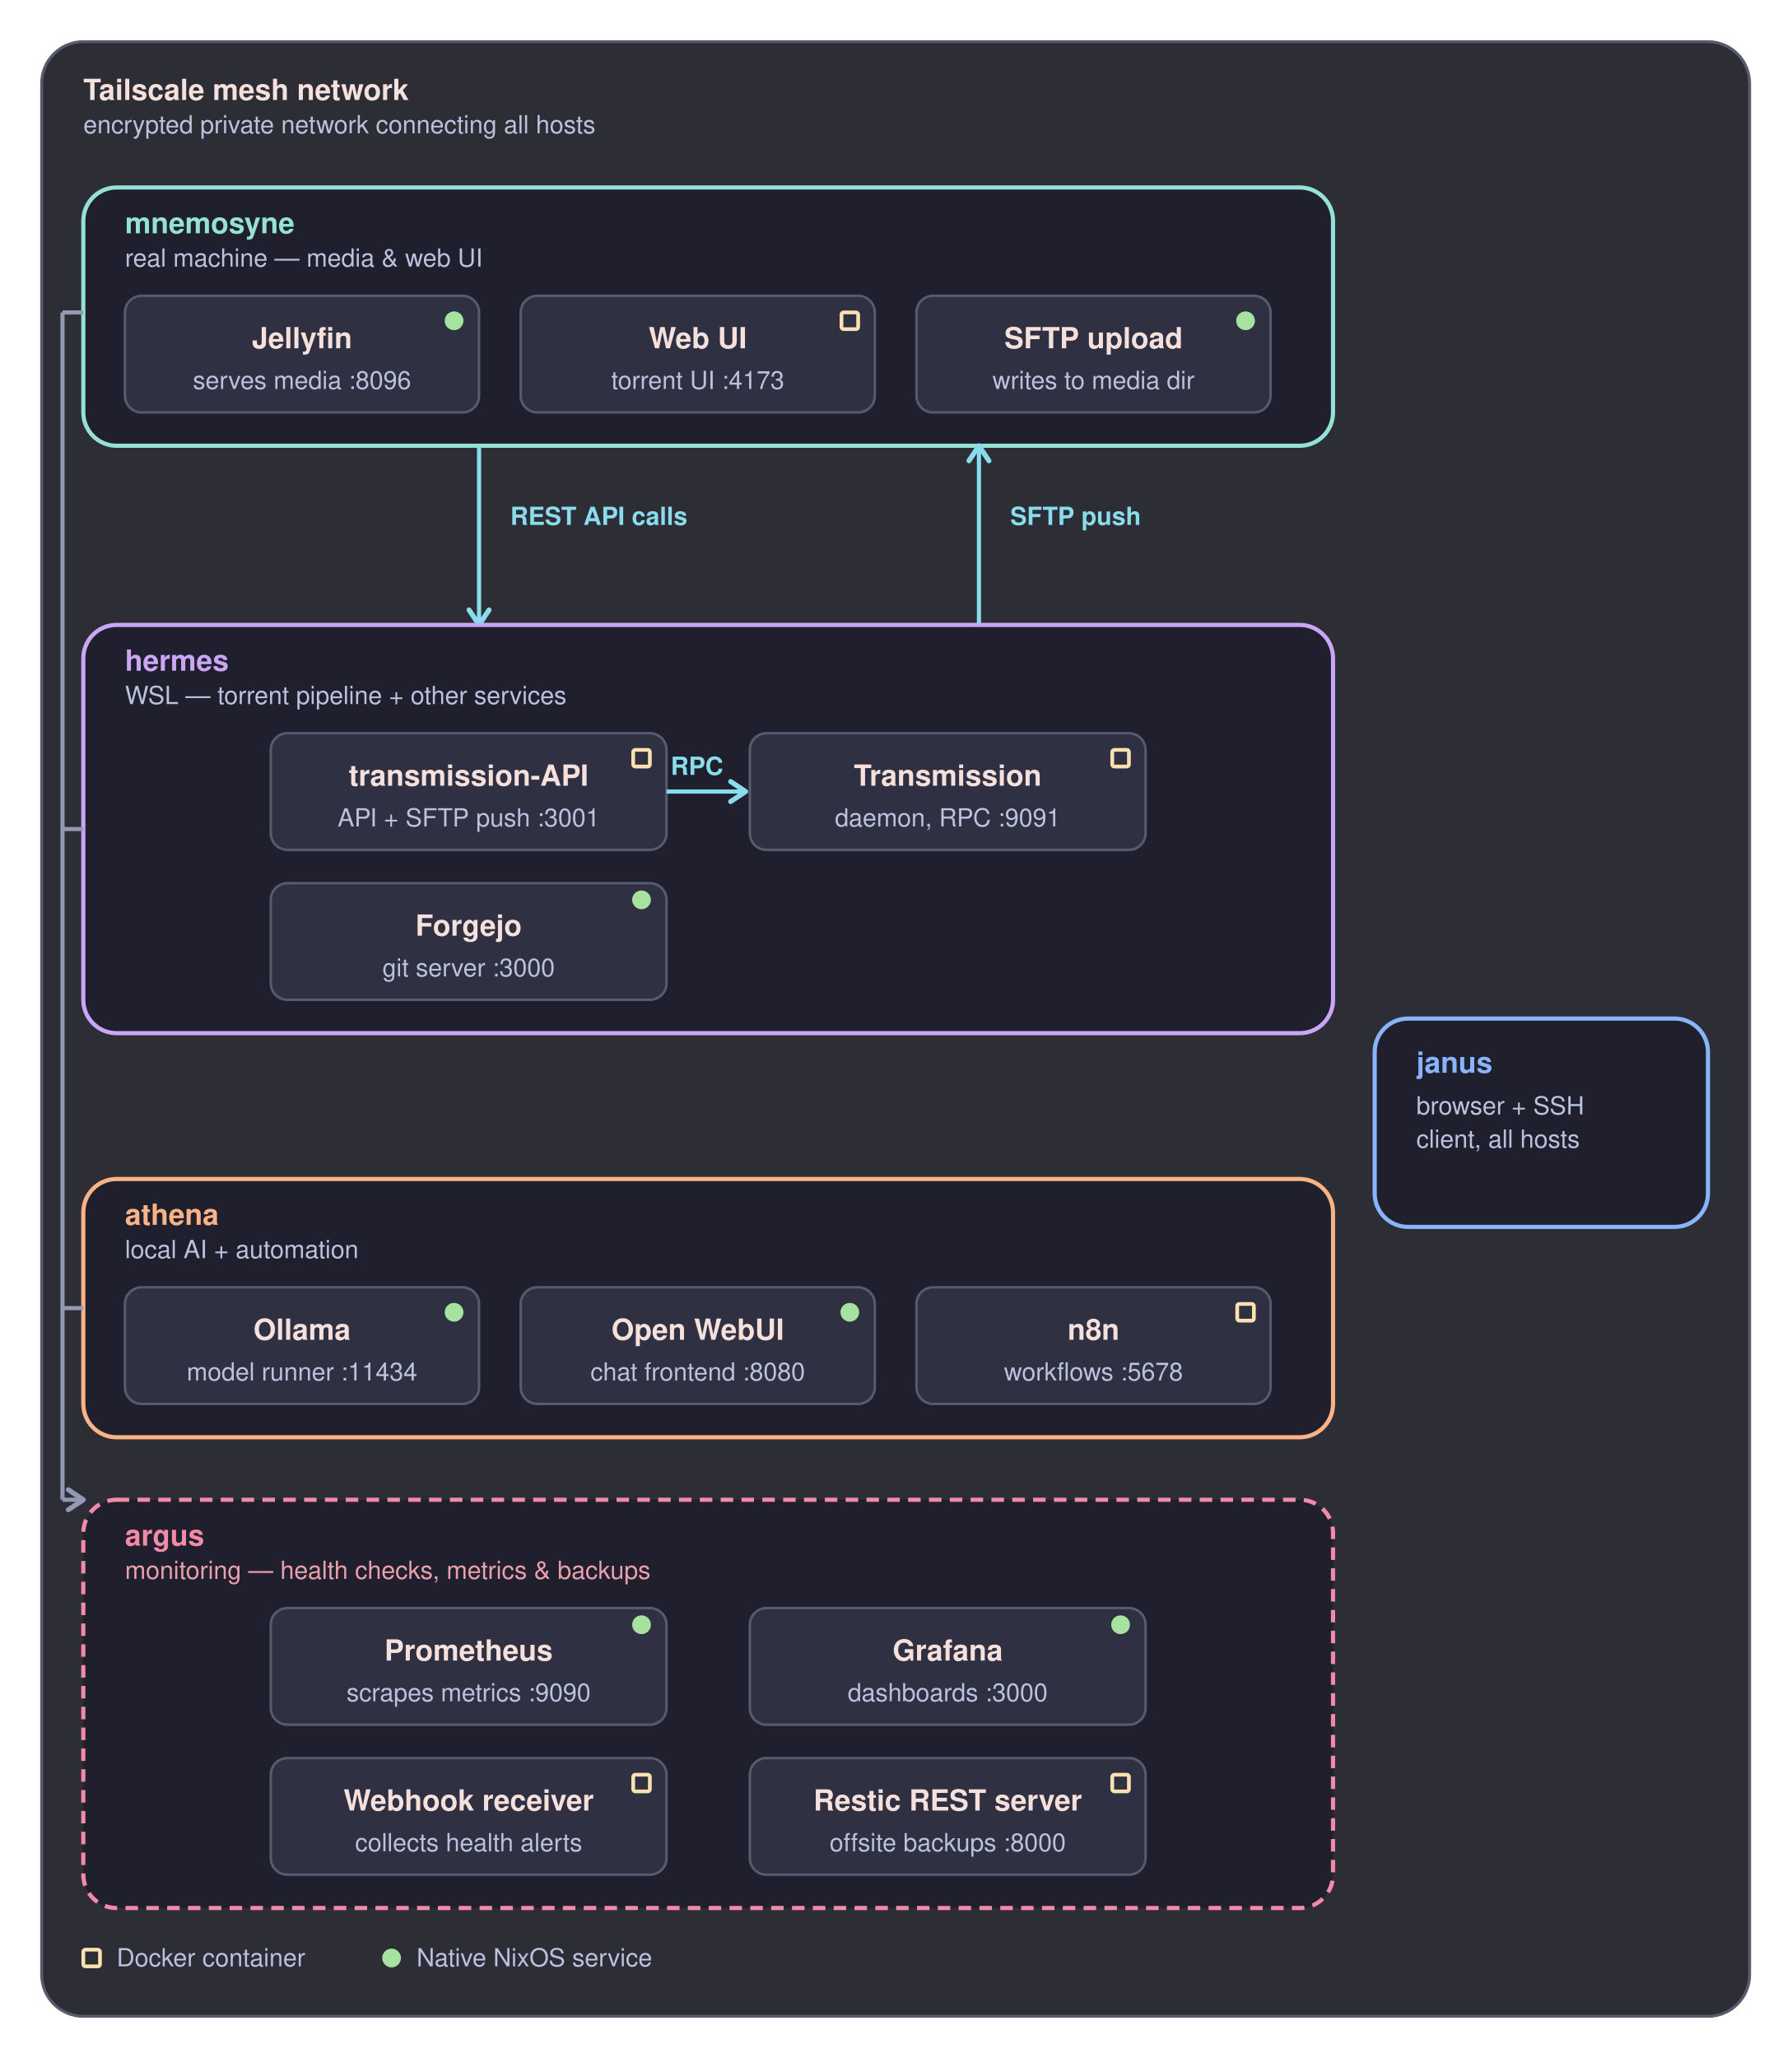
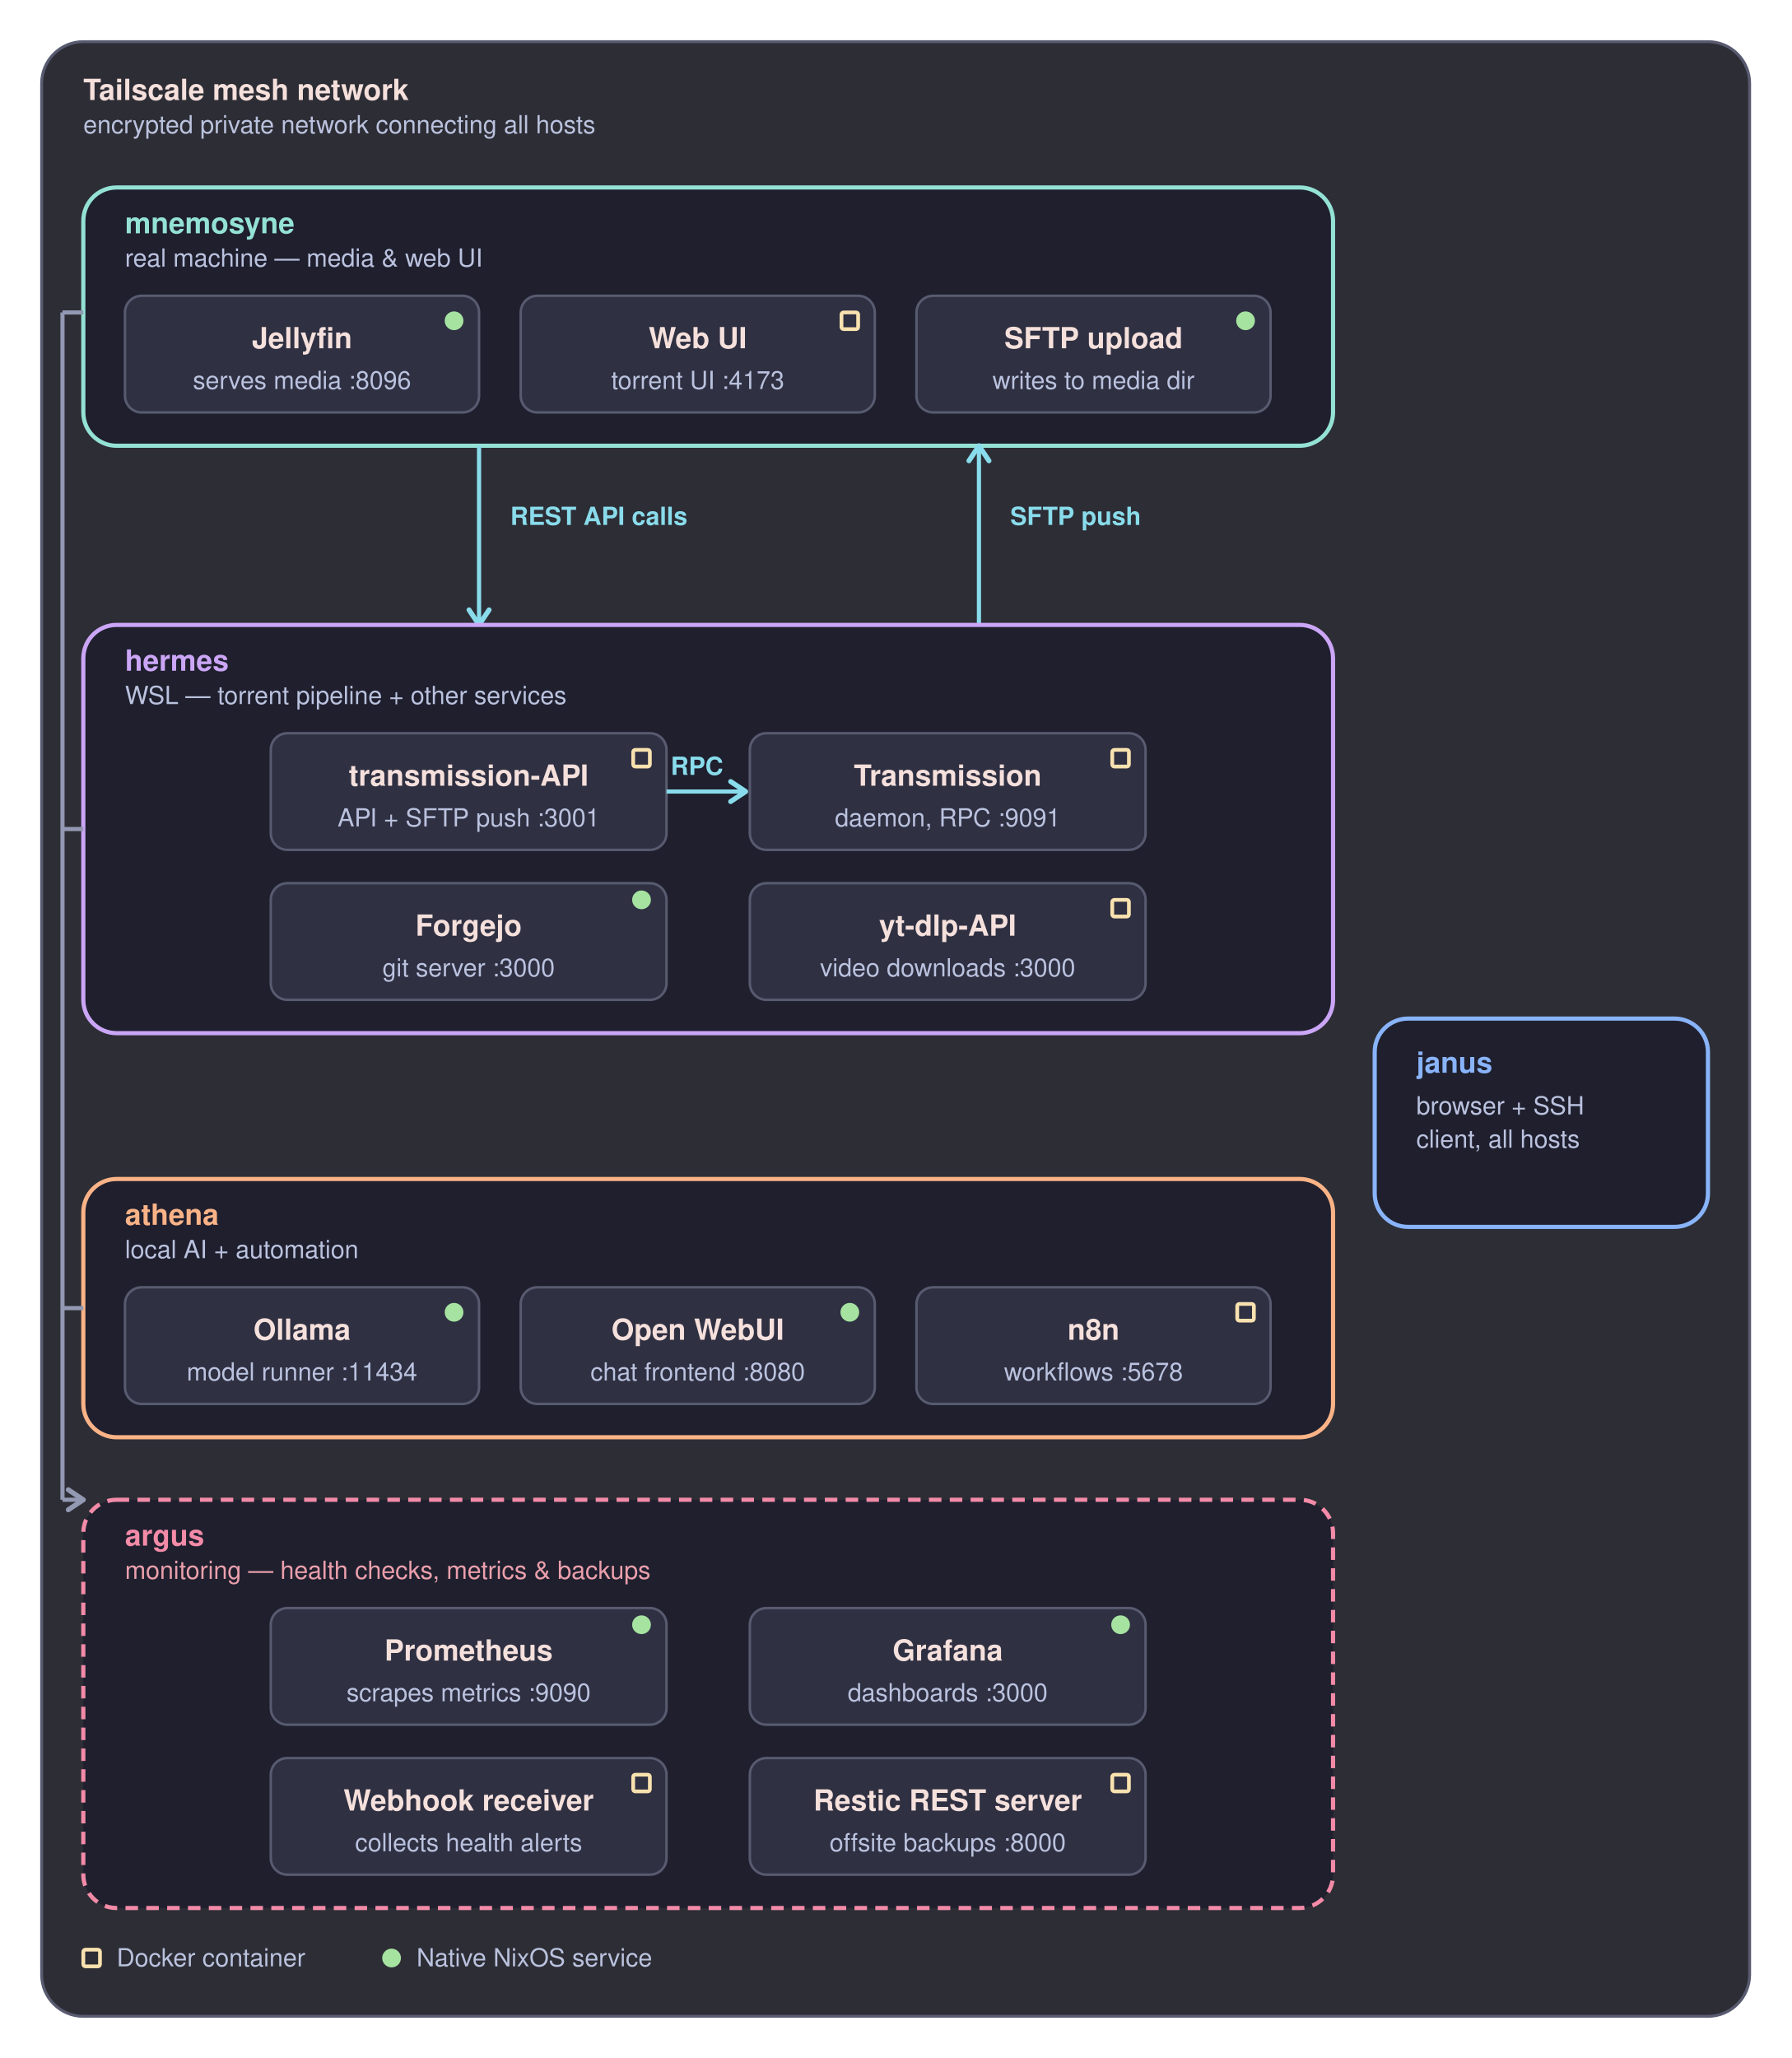
<svg xmlns="http://www.w3.org/2000/svg" width="860" height="988" viewBox="0 0 860 988" font-family="-apple-system, BlinkMacSystemFont, 'Segoe UI', Helvetica, Arial, sans-serif">
  <defs>
    <marker id="arrow" viewBox="0 0 10 10" refX="8" refY="5" markerWidth="6" markerHeight="6" orient="auto-start-reverse">
      <path d="M2 1L8 5L2 9" fill="none" stroke="#89dceb" stroke-width="2" stroke-linecap="round" stroke-linejoin="round" />
    </marker>
    <marker id="arrow-gray" viewBox="0 0 10 10" refX="8" refY="5" markerWidth="6" markerHeight="6" orient="auto-start-reverse">
      <path d="M2 1L8 5L2 9" fill="none" stroke="#9399b2" stroke-width="2" stroke-linecap="round" stroke-linejoin="round" />
    </marker>
  </defs>
  <rect x="20" y="20" width="820" height="948" rx="20" fill="#11111b" fill-opacity="0.88" stroke="#585b70" stroke-width="1.4" />
  <text x="40" y="48" font-size="14" font-weight="700" fill="#f5e0dc">Tailscale mesh network</text>
  <text x="40" y="64" font-size="12" fill="#bac2de">encrypted private network connecting all hosts</text>
  <rect x="40" y="90" width="600" height="124" rx="16" fill="#1e1e2e" fill-opacity="0.92" stroke="#94e2d5" stroke-width="2" />
  <text x="60" y="112" font-size="14" font-weight="700" fill="#94e2d5">mnemosyne</text>
  <text x="60" y="128" font-size="12" fill="#bac2de">real machine — media &amp; web UI</text>
  <rect x="60" y="142" width="170" height="56" rx="8" fill="#313244" fill-opacity="0.95" stroke="#585b70" stroke-width="1.2" />
  <circle cx="218" cy="154" r="4.5" fill="#a6e3a1" />
  <text x="145" y="164" text-anchor="middle" dominant-baseline="central" font-size="14" font-weight="700" fill="#f5e0dc">Jellyfin</text>
  <text x="145" y="184" text-anchor="middle" dominant-baseline="central" font-size="12" fill="#bac2de">serves media :8096</text>
  <rect x="250" y="142" width="170" height="56" rx="8" fill="#313244" fill-opacity="0.95" stroke="#585b70" stroke-width="1.2" />
  <rect x="404" y="150" width="8" height="8" rx="1" fill="none" stroke="#f9e2af" stroke-width="1.8" />
  <text x="335" y="164" text-anchor="middle" dominant-baseline="central" font-size="14" font-weight="700" fill="#f5e0dc">Web UI</text>
  <text x="335" y="184" text-anchor="middle" dominant-baseline="central" font-size="12" fill="#bac2de">torrent UI :4173</text>
  <rect x="440" y="142" width="170" height="56" rx="8" fill="#313244" fill-opacity="0.95" stroke="#585b70" stroke-width="1.2" />
  <circle cx="598" cy="154" r="4.5" fill="#a6e3a1" />
  <text x="525" y="164" text-anchor="middle" dominant-baseline="central" font-size="14" font-weight="700" fill="#f5e0dc">SFTP upload</text>
  <text x="525" y="184" text-anchor="middle" dominant-baseline="central" font-size="12" fill="#bac2de">writes to media dir</text>
  <line x1="230" y1="214" x2="230" y2="300" stroke="#89dceb" stroke-width="2" marker-end="url(#arrow)" />
  <text x="245" y="252" font-size="12" font-weight="600" fill="#89dceb">REST API calls</text>
  <line x1="470" y1="300" x2="470" y2="214" stroke="#89dceb" stroke-width="2" marker-end="url(#arrow)" />
  <text x="485" y="252" font-size="12" font-weight="600" fill="#89dceb">SFTP push</text>
  <rect x="40" y="300" width="600" height="196" rx="16" fill="#1e1e2e" fill-opacity="0.92" stroke="#cba6f7" stroke-width="2" />
  <text x="60" y="322" font-size="14" font-weight="700" fill="#cba6f7">hermes</text>
  <text x="60" y="338" font-size="12" fill="#bac2de">WSL — torrent pipeline + other services</text>
  <rect x="130" y="352" width="190" height="56" rx="8" fill="#313244" fill-opacity="0.95" stroke="#585b70" stroke-width="1.2" />
  <rect x="304" y="360" width="8" height="8" rx="1" fill="none" stroke="#f9e2af" stroke-width="1.8" />
  <text x="225" y="374" text-anchor="middle" dominant-baseline="central" font-size="14" font-weight="700" fill="#f5e0dc">transmission-API</text>
  <text x="225" y="394" text-anchor="middle" dominant-baseline="central" font-size="12" fill="#bac2de">API + SFTP push :3001</text>
  <rect x="360" y="352" width="190" height="56" rx="8" fill="#313244" fill-opacity="0.95" stroke="#585b70" stroke-width="1.2" />
  <rect x="534" y="360" width="8" height="8" rx="1" fill="none" stroke="#f9e2af" stroke-width="1.8" />
  <text x="455" y="374" text-anchor="middle" dominant-baseline="central" font-size="14" font-weight="700" fill="#f5e0dc">Transmission</text>
  <text x="455" y="394" text-anchor="middle" dominant-baseline="central" font-size="12" fill="#bac2de">daemon, RPC :9091</text>
  <line x1="320" y1="380" x2="358" y2="380" stroke="#89dceb" stroke-width="2" marker-end="url(#arrow)" />
  <text x="322" y="372" font-size="12" font-weight="600" fill="#89dceb">RPC</text>
  <rect x="130" y="424" width="190" height="56" rx="8" fill="#313244" fill-opacity="0.95" stroke="#585b70" stroke-width="1.2" />
  <circle cx="308" cy="432" r="4.5" fill="#a6e3a1" />
  <text x="225" y="446" text-anchor="middle" dominant-baseline="central" font-size="14" font-weight="700" fill="#f5e0dc">Forgejo</text>
  <text x="225" y="466" text-anchor="middle" dominant-baseline="central" font-size="12" fill="#bac2de">git server :3000</text>
+   <rect x="360" y="424" width="190" height="56" rx="8" fill="#313244" fill-opacity="0.95" stroke="#585b70" stroke-width="1.2" />
+   <rect x="534" y="432" width="8" height="8" rx="1" fill="none" stroke="#f9e2af" stroke-width="1.8" />
+   <text x="455" y="446" text-anchor="middle" dominant-baseline="central" font-size="14" font-weight="700" fill="#f5e0dc">yt-dlp-API</text>
+   <text x="455" y="466" text-anchor="middle" dominant-baseline="central" font-size="12" fill="#bac2de">video downloads :3000</text>
  <rect x="40" y="566" width="600" height="124" rx="16" fill="#1e1e2e" fill-opacity="0.92" stroke="#fab387" stroke-width="2" />
  <text x="60" y="588" font-size="14" font-weight="700" fill="#fab387">athena</text>
  <text x="60" y="604" font-size="12" fill="#bac2de">local AI + automation</text>
  <rect x="60" y="618" width="170" height="56" rx="8" fill="#313244" fill-opacity="0.95" stroke="#585b70" stroke-width="1.2" />
  <circle cx="218" cy="630" r="4.5" fill="#a6e3a1" />
  <text x="145" y="640" text-anchor="middle" dominant-baseline="central" font-size="14" font-weight="700" fill="#f5e0dc">Ollama</text>
  <text x="145" y="660" text-anchor="middle" dominant-baseline="central" font-size="12" fill="#bac2de">model runner :11434</text>
  <rect x="250" y="618" width="170" height="56" rx="8" fill="#313244" fill-opacity="0.95" stroke="#585b70" stroke-width="1.2" />
  <circle cx="408" cy="630" r="4.5" fill="#a6e3a1" />
  <text x="335" y="640" text-anchor="middle" dominant-baseline="central" font-size="14" font-weight="700" fill="#f5e0dc">Open WebUI</text>
  <text x="335" y="660" text-anchor="middle" dominant-baseline="central" font-size="12" fill="#bac2de">chat frontend :8080</text>
  <rect x="440" y="618" width="170" height="56" rx="8" fill="#313244" fill-opacity="0.95" stroke="#585b70" stroke-width="1.2" />
  <rect x="594" y="626" width="8" height="8" rx="1" fill="none" stroke="#f9e2af" stroke-width="1.8" />
  <text x="525" y="640" text-anchor="middle" dominant-baseline="central" font-size="14" font-weight="700" fill="#f5e0dc">n8n</text>
  <text x="525" y="660" text-anchor="middle" dominant-baseline="central" font-size="12" fill="#bac2de">workflows :5678</text>
  <line x1="40" y1="150" x2="30" y2="150" stroke="#9399b2" stroke-width="2" />
  <line x1="40" y1="398" x2="30" y2="398" stroke="#9399b2" stroke-width="2" />
  <line x1="40" y1="628" x2="30" y2="628" stroke="#9399b2" stroke-width="2" />
  <line x1="30" y1="150" x2="30" y2="720" stroke="#9399b2" stroke-width="2" />
  <line x1="30" y1="720" x2="40" y2="720" stroke="#9399b2" stroke-width="2" marker-end="url(#arrow-gray)" />
  <rect x="40" y="720" width="600" height="196" rx="16" fill="#1e1e2e" fill-opacity="0.92" stroke="#f38ba8" stroke-width="2" stroke-dasharray="6 4" />
  <text x="60" y="742" font-size="14" font-weight="700" fill="#f38ba8">argus</text>
  <text x="60" y="758" font-size="12" fill="#eba0ac">monitoring — health checks, metrics &amp; backups</text>
  <rect x="130" y="772" width="190" height="56" rx="8" fill="#313244" fill-opacity="0.95" stroke="#585b70" stroke-width="1.2" />
  <circle cx="308" cy="780" r="4.5" fill="#a6e3a1" />
  <text x="225" y="794" text-anchor="middle" dominant-baseline="central" font-size="14" font-weight="700" fill="#f5e0dc">Prometheus</text>
  <text x="225" y="814" text-anchor="middle" dominant-baseline="central" font-size="12" fill="#bac2de">scrapes metrics :9090</text>
  <rect x="360" y="772" width="190" height="56" rx="8" fill="#313244" fill-opacity="0.95" stroke="#585b70" stroke-width="1.2" />
  <circle cx="538" cy="780" r="4.5" fill="#a6e3a1" />
  <text x="455" y="794" text-anchor="middle" dominant-baseline="central" font-size="14" font-weight="700" fill="#f5e0dc">Grafana</text>
  <text x="455" y="814" text-anchor="middle" dominant-baseline="central" font-size="12" fill="#bac2de">dashboards :3000</text>
  <rect x="130" y="844" width="190" height="56" rx="8" fill="#313244" fill-opacity="0.95" stroke="#585b70" stroke-width="1.2" />
  <rect x="304" y="852" width="8" height="8" rx="1" fill="none" stroke="#f9e2af" stroke-width="1.8" />
  <text x="225" y="866" text-anchor="middle" dominant-baseline="central" font-size="14" font-weight="700" fill="#f5e0dc">Webhook receiver</text>
  <text x="225" y="886" text-anchor="middle" dominant-baseline="central" font-size="12" fill="#bac2de">collects health alerts</text>
  <rect x="360" y="844" width="190" height="56" rx="8" fill="#313244" fill-opacity="0.95" stroke="#585b70" stroke-width="1.2" />
  <rect x="534" y="852" width="8" height="8" rx="1" fill="none" stroke="#f9e2af" stroke-width="1.8" />
  <text x="455" y="866" text-anchor="middle" dominant-baseline="central" font-size="14" font-weight="700" fill="#f5e0dc">Restic REST server</text>
  <text x="455" y="886" text-anchor="middle" dominant-baseline="central" font-size="12" fill="#bac2de">offsite backups :8000</text>
  <rect x="40" y="936" width="8" height="8" rx="1" fill="none" stroke="#f9e2af" stroke-width="1.8" />
  <text x="56" y="944" font-size="12" fill="#bac2de">Docker container</text>
  <circle cx="188" cy="940" r="4.5" fill="#a6e3a1" />
  <text x="200" y="944" font-size="12" fill="#bac2de">Native NixOS service</text>
  <rect x="660" y="489" width="160" height="100" rx="16" fill="#1e1e2e" fill-opacity="0.92" stroke="#89b4fa" stroke-width="2" />
  <text x="680" y="515" font-size="14" font-weight="700" fill="#89b4fa">janus</text>
  <text x="680" y="535" font-size="12" fill="#bac2de">browser + SSH</text>
  <text x="680" y="551" font-size="12" fill="#bac2de">client, all hosts</text>
</svg>
